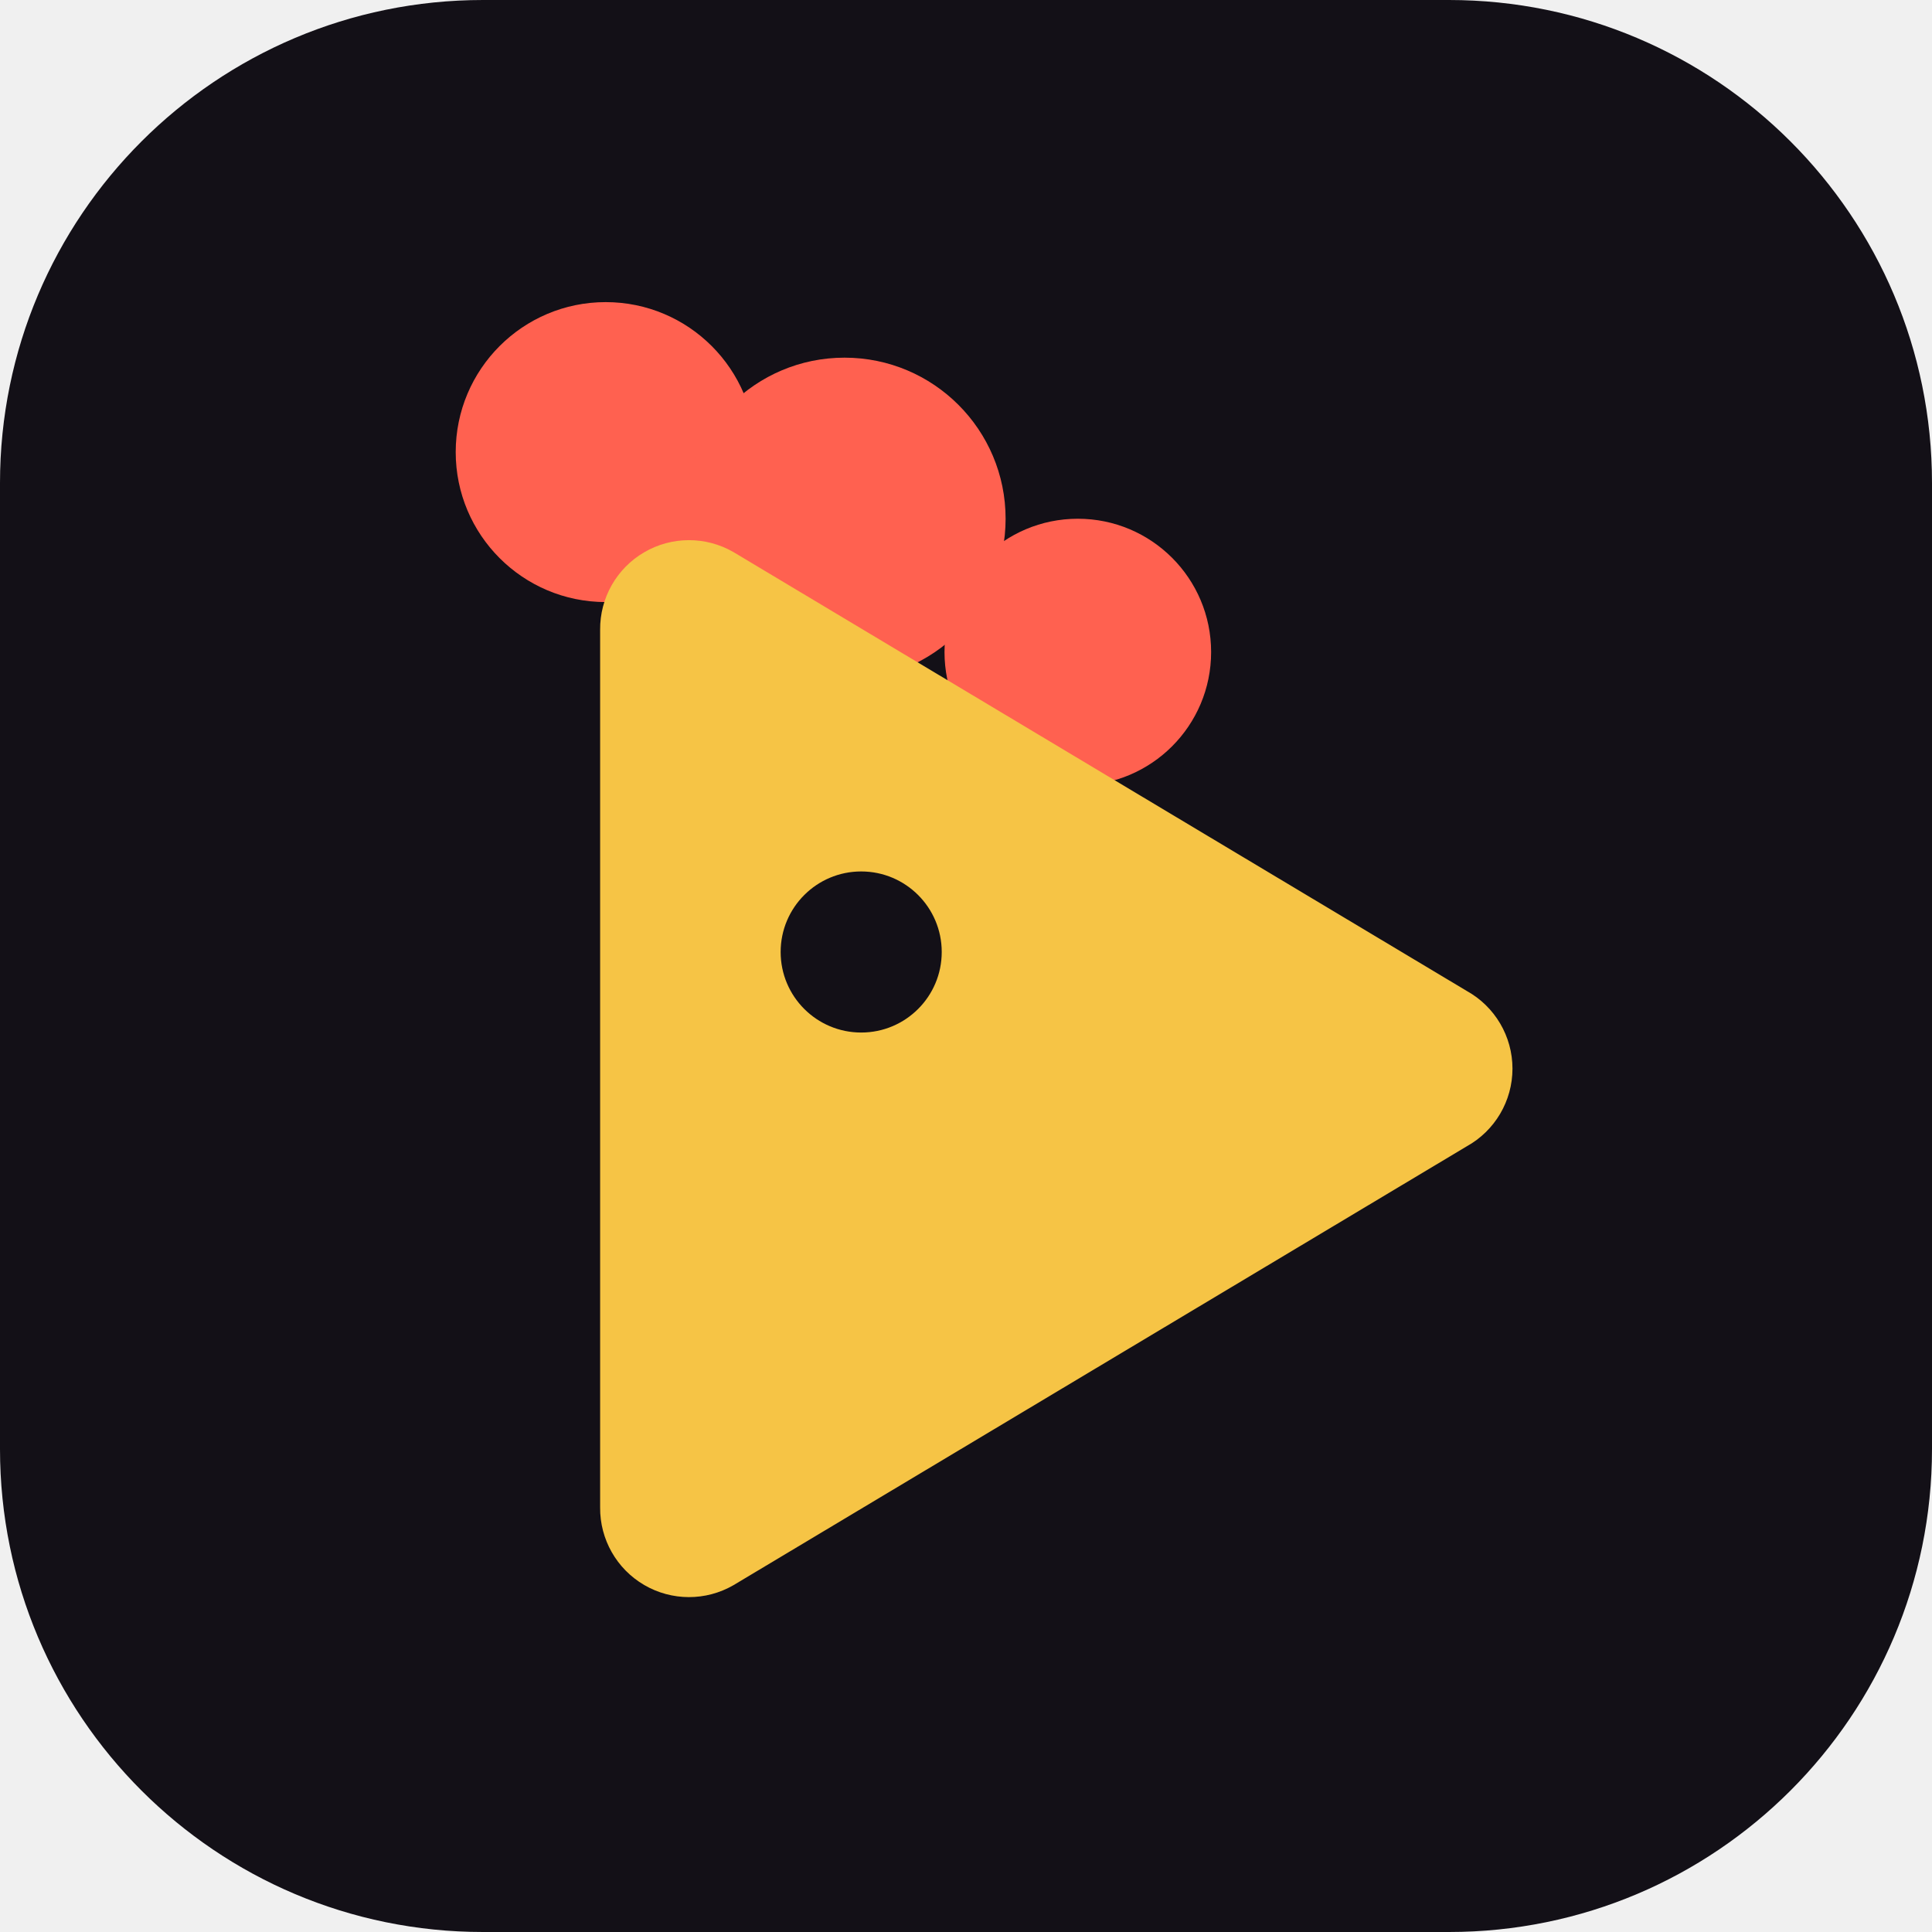
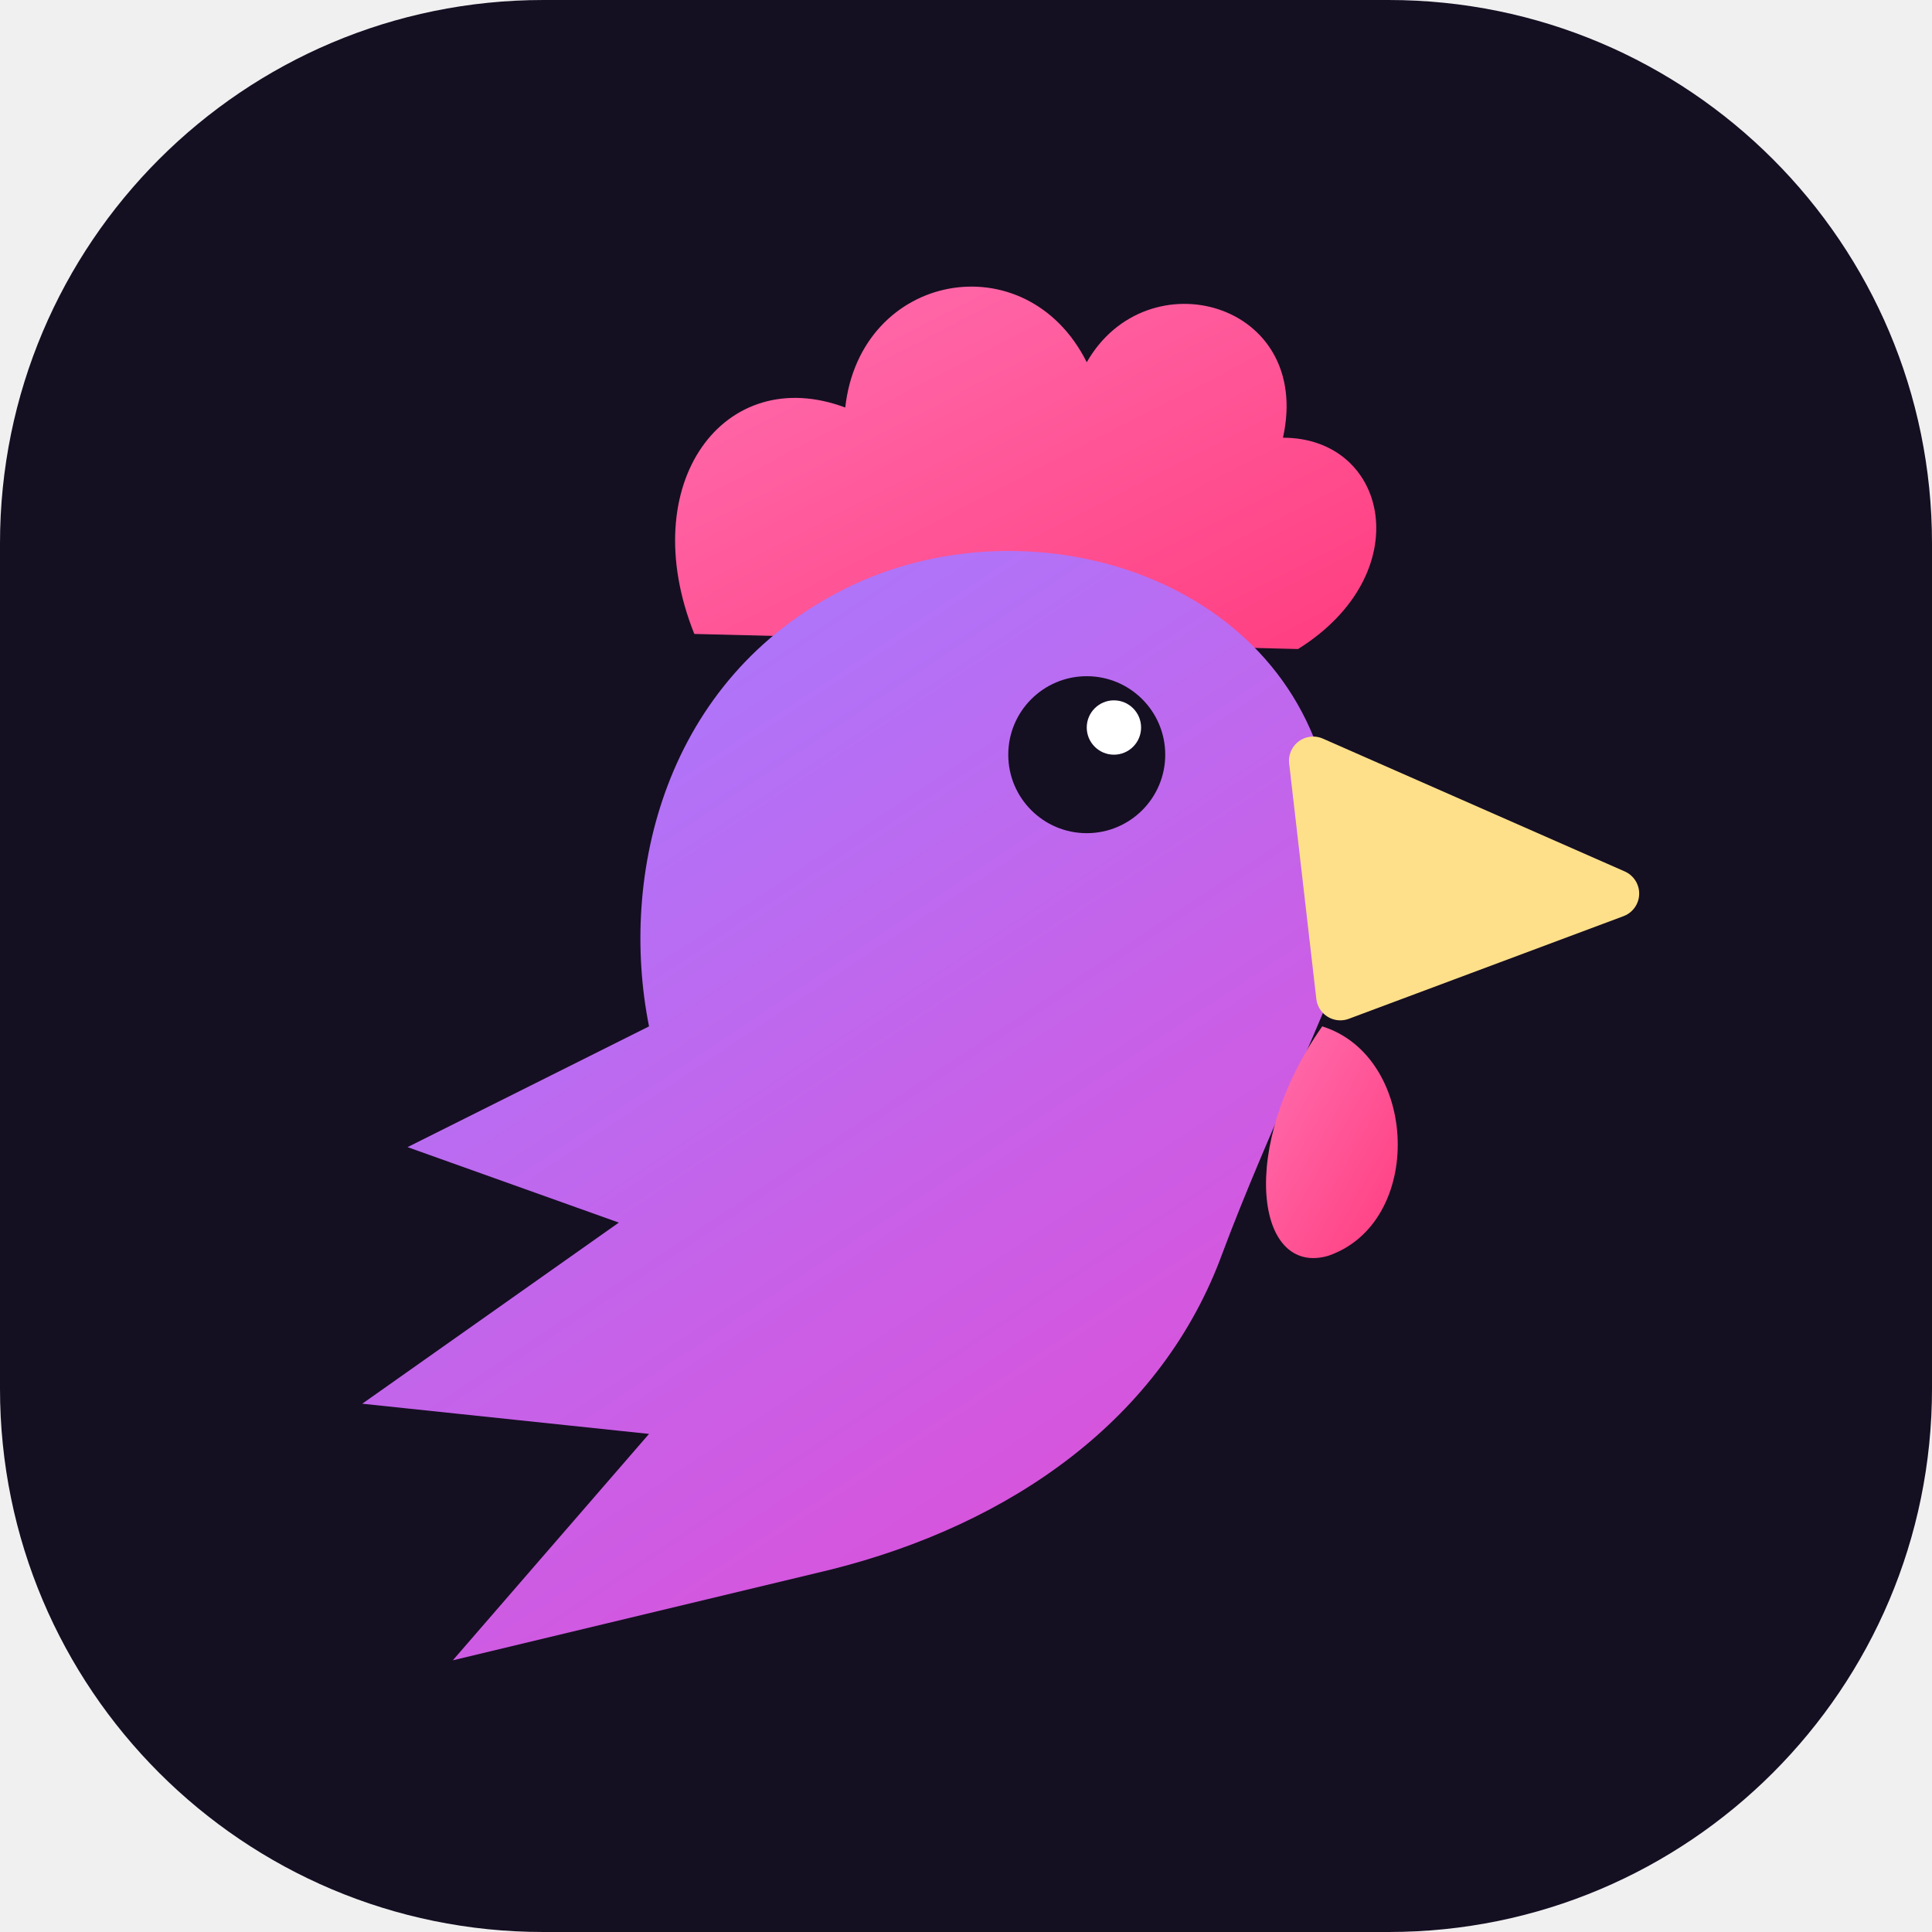
- <svg xmlns="http://www.w3.org/2000/svg" viewBox="0 0 32 32">
-   <rect width="32" height="32" rx="8" fill="#131017" />
-   <g transform="translate(1.2 1.6) scale(0.92)">
-     <circle cx="9.6" cy="6.4" r="2.7" fill="#ff6150" />
-     <circle cx="13.9" cy="7.6" r="2.9" fill="#ff6150" />
-     <circle cx="18.1" cy="10" r="2.4" fill="#ff6150" />
-     <path d="M9.5 9.6v15.8a1.6 1.6 0 0 0 2.4 1.4l13.2-7.9a1.6 1.6 0 0 0 0-2.8L11.9 8.2a1.6 1.6 0 0 0-2.4 1.4z" fill="#f6c445" />
-     <circle cx="14.2" cy="15.4" r="1.45" fill="#131017" />
+ <svg xmlns="http://www.w3.org/2000/svg" viewBox="0 0 64 64">
+   <defs>
+     <linearGradient id="g" x1="0.2" y1="0" x2="0.8" y2="1">
+       <stop offset="0" stop-color="#a77bff" />
+       <stop offset="1" stop-color="#e04dd6" />
+     </linearGradient>
+     <linearGradient id="c" x1="0" y1="0" x2="1" y2="1">
+       <stop offset="0" stop-color="#ff6fb0" />
+       <stop offset="1" stop-color="#ff3d7f" />
+     </linearGradient>
+   </defs>
+   <rect width="64" height="64" rx="18" fill="#150f22" />
+   <g transform="translate(1 2)">
+     <path d="M22 19 C20 14 23 10 27 11.5 C27.5 7 33 6 35 10 C37 6.5 42.5 8 41.5 12.5 C45 12.5 46 17 42 19.5 Z" fill="url(#c)" />
+     <path d="M43 24 C41.5 17 33 14.5 27 17.5 C21 20.5 19.5 27 20.5 32 L12.5 36 L19.5 38.5 L11 44.5 L20.5 45.5 L14 53 L26.5 50 C32.5 48.5 37.5 45 39.5 39.5 C41 35.5 43 31.5 44 28.5 Z" fill="url(#g)" />
+     <path d="M42.5 23.2 L52.5 27.6 L43.4 31 Z" fill="#ffe08a" stroke="#ffe08a" stroke-width="1.6" stroke-linejoin="round" />
+     <path d="M42.8 32 C46 33 46.2 38.5 43 39.6 C40.6 40.3 40 36 42.8 32 Z" fill="url(#c)" />
+     <circle cx="35" cy="23" r="2.6" fill="#150f22" />
+     <circle cx="35.9" cy="22.1" r="0.9" fill="#fff" />
  </g>
</svg>
